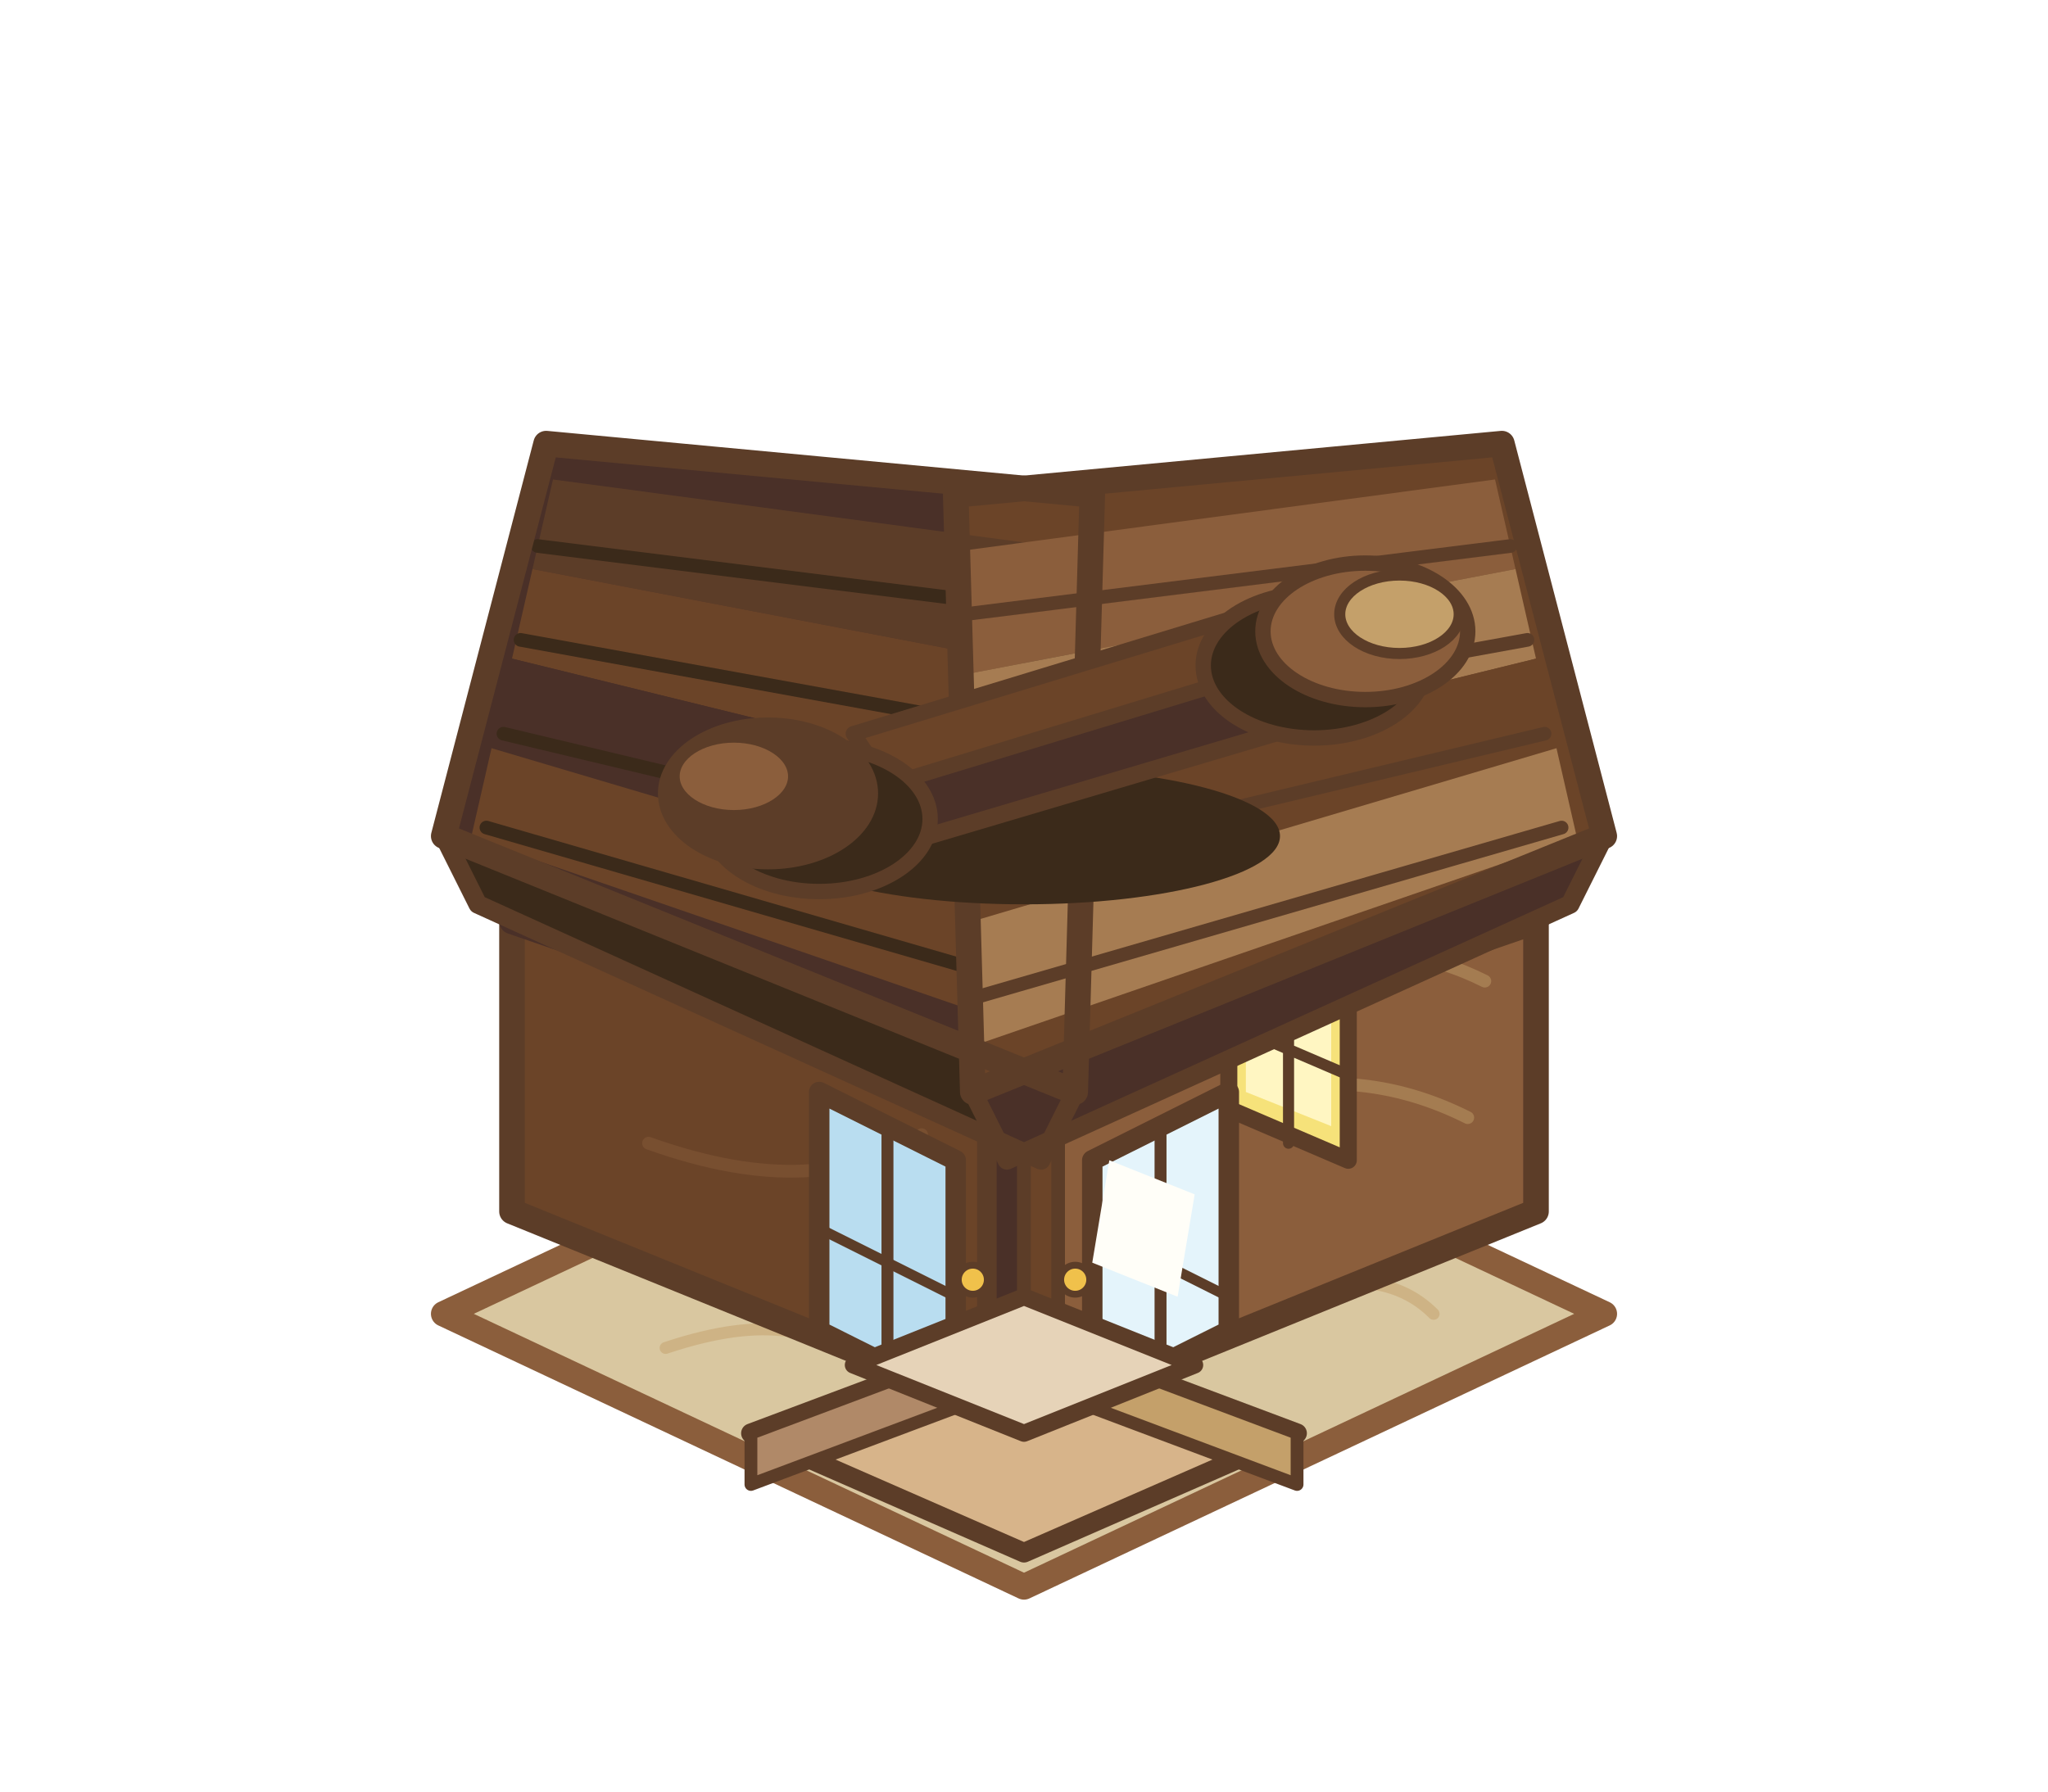
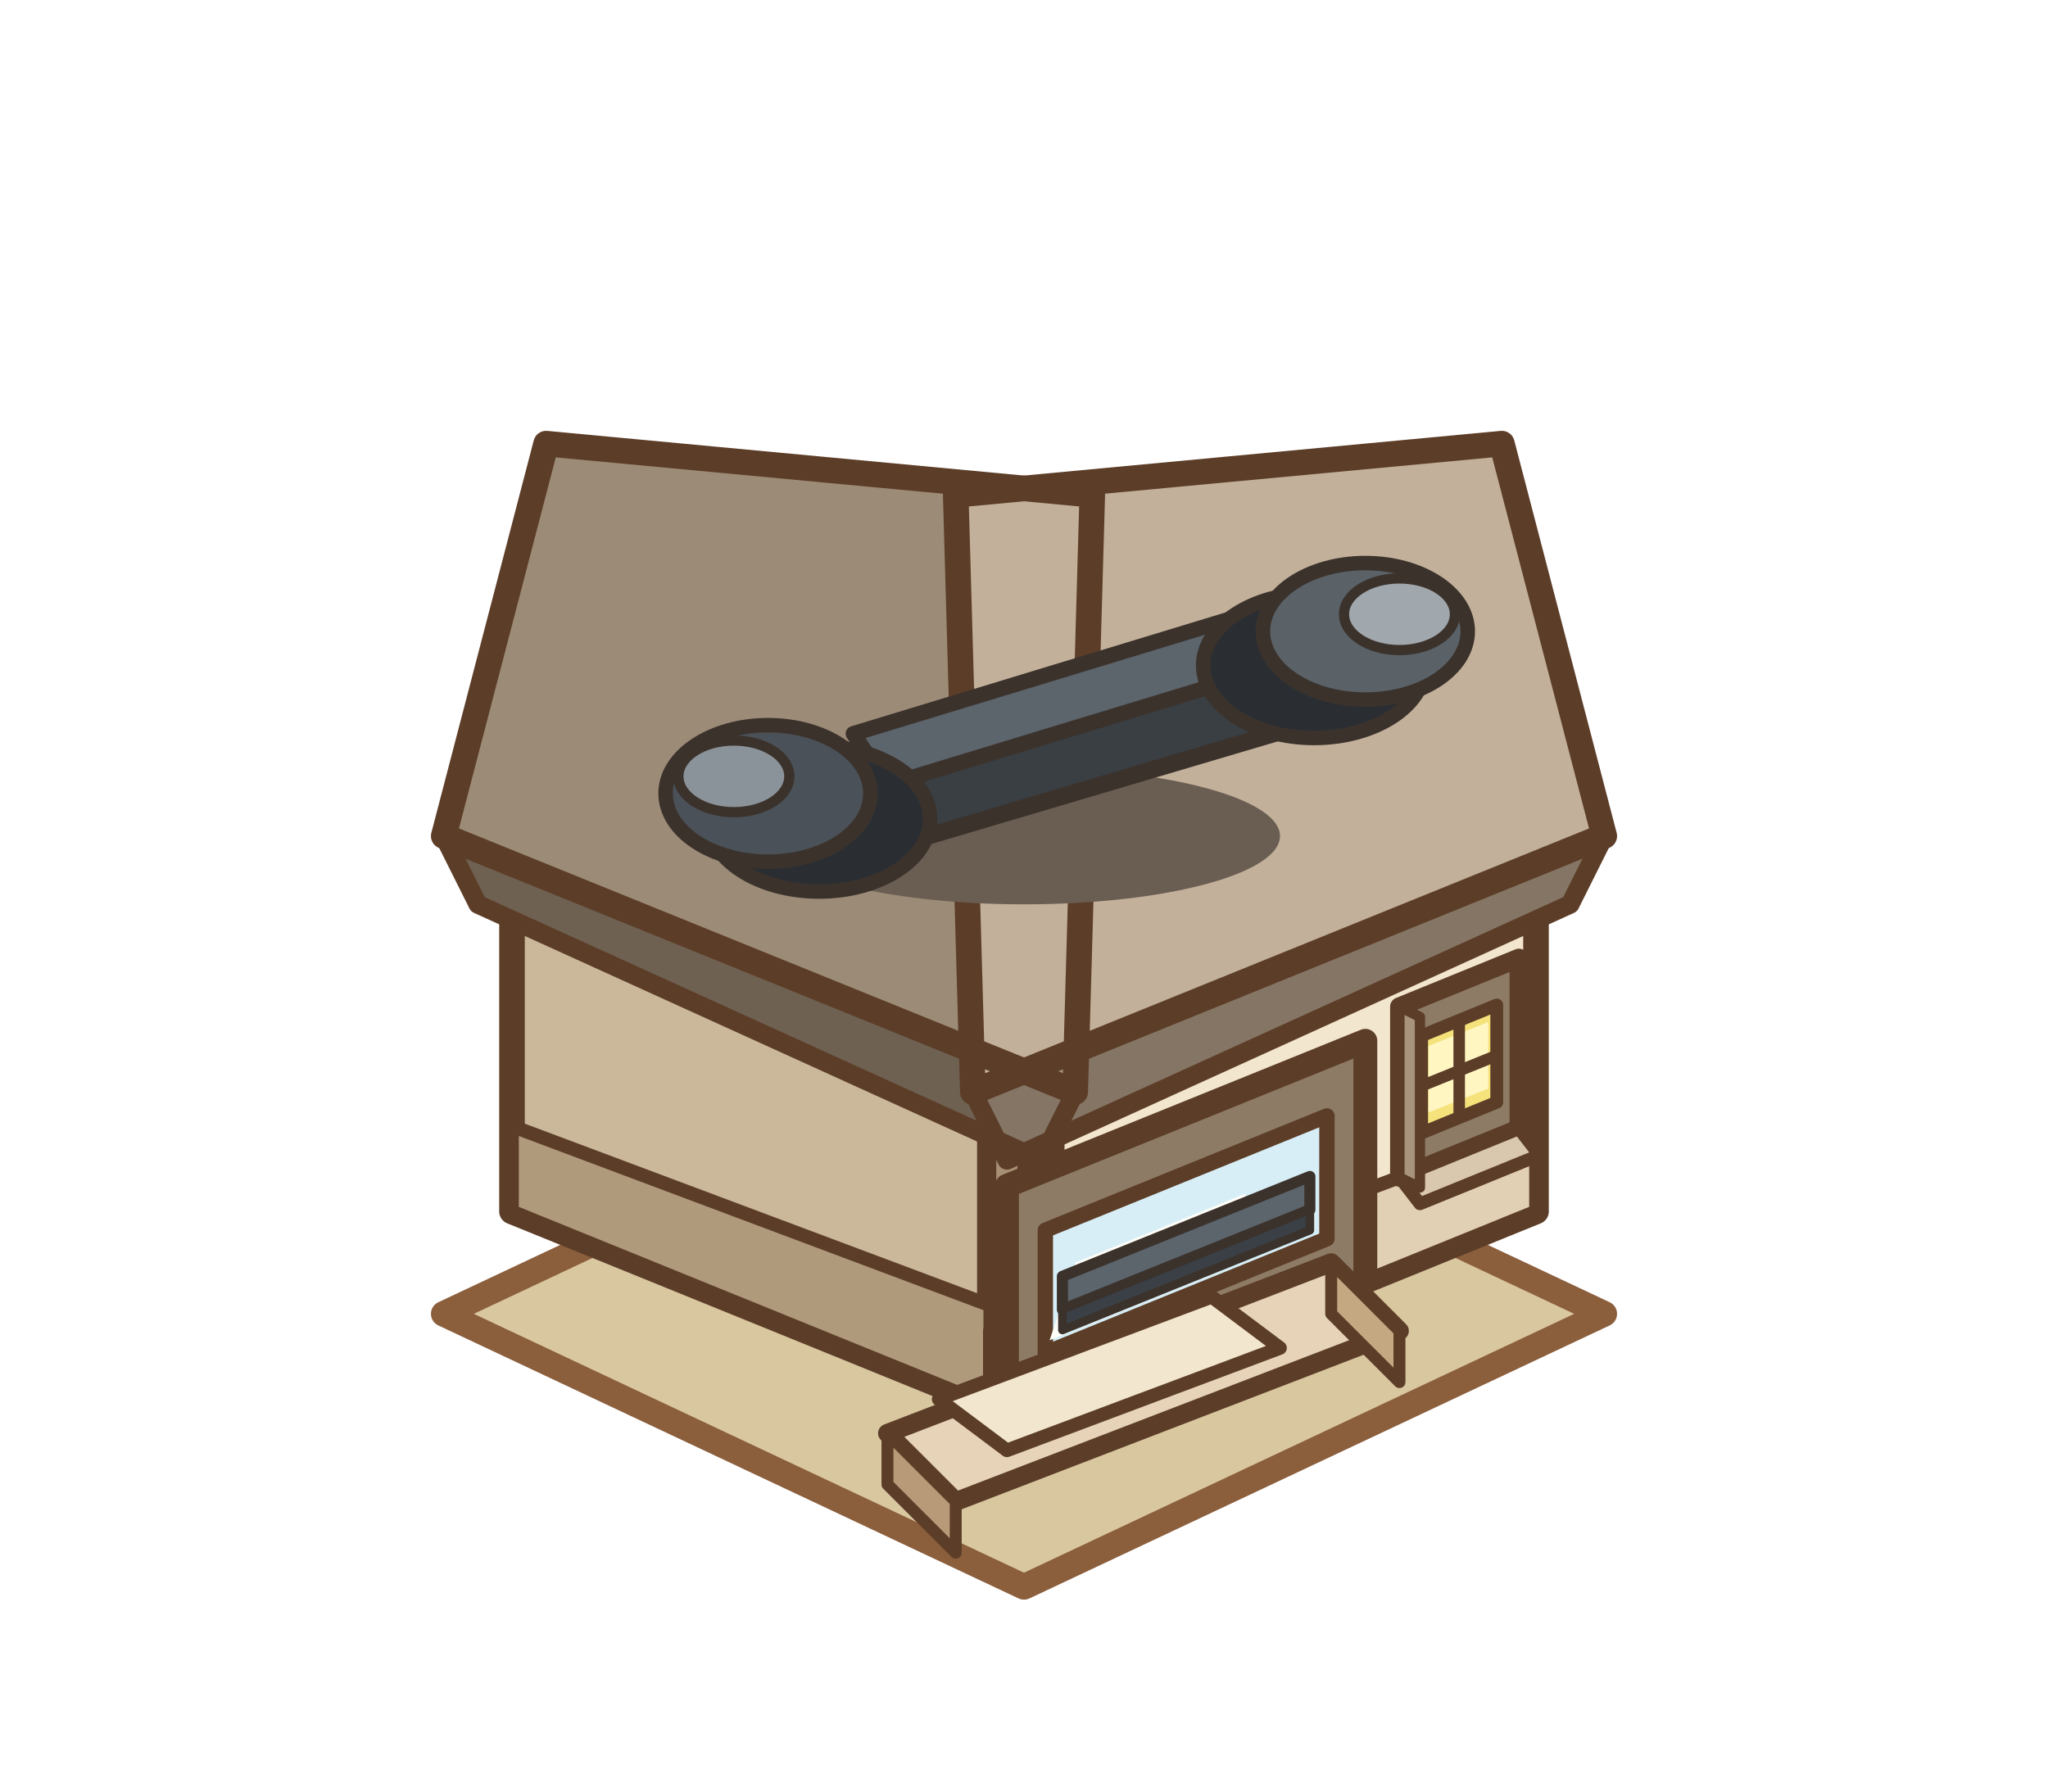
<svg xmlns="http://www.w3.org/2000/svg" viewBox="0 0 240 210" fill="none">
  <style>
    svg, svg * { pointer-events: none; }
    .bell { transform-box: view-box; transform-origin: 120px 78px; animation: bob 3.2s ease-in-out infinite; }
    .glint { animation: glint 2.8s ease-in-out infinite; }
    .lamp { animation: breathe 3.6s ease-in-out infinite; }
    @keyframes bob {
      0%, 100% { transform: translate(0, 0) rotate(-3.5deg); }
      50% { transform: translate(0, -7px) rotate(4.5deg); }
    }
    @keyframes glint {
      0%, 100% { opacity: .08; }
      50% { opacity: 1; }
    }
    @keyframes breathe {
      0%, 100% { opacity: .22; }
      50% { opacity: 1; }
    }
  </style>
  <polygon points="120,186 188,154 120,122 52,154" fill="#d9c7a0" stroke="#8b5e3c" stroke-width="3" stroke-linejoin="round" />
-   <path d="M78 158c12-4 18-2 24 2M148 152c10-3 16-2 20 2" stroke="#c4a06a" stroke-width="1.4" stroke-linecap="round" opacity=".5" />
-   <polygon points="124,168 60,142 60,92 124,116" fill="#6b4428" stroke="#5c3d28" stroke-width="3" stroke-linejoin="round" />
-   <polygon points="116,168 180,142 180,92 116,116" fill="#8b5e3c" stroke="#5c3d28" stroke-width="3" stroke-linejoin="round" />
-   <path d="M76 134c14 5 24 4 32-1M84 118c12 4 18 2 24-1" stroke="#8b5e3c" stroke-width="1.5" stroke-linecap="round" opacity=".4" />
-   <path d="M140 130c14-5 24-3 32 1M148 114c12-4 20-2 26 1" stroke="#c4a06a" stroke-width="1.5" stroke-linecap="round" opacity=".45" />
-   <path d="M60,108 L124,130" stroke="#4a3028" stroke-width="3" stroke-linecap="round" />
-   <path d="M180,108 L116,130" stroke="#5c3d28" stroke-width="3" stroke-linecap="round" />
-   <polygon points="116,168 120,170 120,114 116,112" fill="#4a3028" stroke="#5c3d28" stroke-width="1.6" stroke-linejoin="round" />
-   <polygon points="120,170 124,168 124,112 120,114" fill="#6b4428" stroke="#5c3d28" stroke-width="1.6" stroke-linejoin="round" />
-   <polygon points="158,136 144,130 144,108 158,114" fill="#f6e27a" stroke="#5c3d28" stroke-width="2" stroke-linejoin="round" />
-   <path class="lamp" d="M156,132 L146,128 L146,112 L156,116 Z" fill="#fff6c2" />
-   <path d="M151,110 L151,134 M144,120 L158,126" stroke="#5c3d28" stroke-width="1.3" stroke-linecap="round" />
-   <polygon points="112,164 96,156 96,128 112,136" fill="#b9ddf0" stroke="#5c3d28" stroke-width="2.4" stroke-linejoin="round" />
-   <polygon points="128,164 144,156 144,128 128,136" fill="#e4f4fb" stroke="#5c3d28" stroke-width="2.4" stroke-linejoin="round" />
-   <path d="M104,132 L104,160 M120,130 L120,166 M136,132 L136,160" stroke="#5c3d28" stroke-width="1.4" stroke-linecap="round" />
-   <path d="M96,144 L112,152 M128,144 L144,152" stroke="#5c3d28" stroke-width="1.2" stroke-linecap="round" />
-   <path class="glint" d="M130,136 L140,140 L138,152 L128,148 Z" fill="#fffef8" />
-   <circle cx="114" cy="150" r="1.7" fill="#f0c14b" stroke="#5c3d28" stroke-width="0.8" />
-   <circle cx="126" cy="150" r="1.7" fill="#f0c14b" stroke="#5c3d28" stroke-width="0.8" />
-   <polygon points="120,182 152,168 120,156 88,168" fill="#d7b48a" stroke="#5c3d28" stroke-width="2.3" stroke-linejoin="round" />
-   <polygon points="88,168 120,156 120,162 88,174" fill="#b08968" stroke="#5c3d28" stroke-width="1.5" stroke-linejoin="round" />
-   <polygon points="152,168 120,156 120,162 152,174" fill="#c4a06a" stroke="#5c3d28" stroke-width="1.5" stroke-linejoin="round" />
-   <polygon points="120,168 140,160 120,152 100,160" fill="#e6d3b8" stroke="#5c3d28" stroke-width="2" stroke-linejoin="round" />
-   <defs>
-     <clipPath id="gymRoofL">
-       <path d="M52,98 L126,128 L128,58 L64,52 Z" />
-     </clipPath>
-     <clipPath id="gymRoofR">
-       <path d="M188,98 L114,128 L112,58 L176,52 Z" />
-     </clipPath>
-   </defs>
-   <path d="M52,98 L126,128 L122,136 L56,106 Z" fill="#3b2a1a" />
-   <path d="M188,98 L114,128 L118,136 L184,106 Z" fill="#4a3028" />
-   <path d="M52,98 L126,128 L128,58 L64,52 Z" fill="#4a3028" />
-   <path d="M188,98 L114,128 L112,58 L176,52 Z" fill="#6b4428" />
-   <g clip-path="url(#gymRoofL)">
-     <path d="M64.8,56.2 L127.6,64.6 L127.2,79.1 L62.4,66.7 Z" fill="#5c3d28" />
-     <path d="M62.4,66.7 L127.2,79.1 L126.8,93.6 L60.0,77.2 Z" fill="#6b4428" />
-     <path d="M60.0,77.2 L126.8,93.6 L126.4,108.1 L57.6,87.7 Z" fill="#4a3028" />
-     <path d="M57.6,87.7 L126.4,108.1 L126.0,122.6 L55.2,98.2 Z" fill="#6b4428" />
-     <path d="M63,64 L127,72 M61,75 L127,87 M59,86 L126,102 M57,97 L126,117" stroke="#3b2a1a" stroke-width="1.6" stroke-linecap="round" />
-   </g>
-   <g clip-path="url(#gymRoofR)">
-     <path d="M175.2,56.2 L112.4,64.6 L112.8,79.1 L177.6,66.7 Z" fill="#8b5e3c" />
-     <path d="M177.6,66.7 L112.8,79.1 L113.2,93.6 L180.0,77.2 Z" fill="#a67c52" />
-     <path d="M180.0,77.2 L113.2,93.6 L113.6,108.1 L182.4,87.7 Z" fill="#6b4428" />
-     <path d="M182.4,87.7 L113.6,108.1 L114.0,122.6 L184.8,98.2 Z" fill="#a67c52" />
-     <path d="M177,64 L113,72 M179,75 L113,87 M181,86 L114,102 M183,97 L114,117" stroke="#5c3d28" stroke-width="1.6" stroke-linecap="round" />
-   </g>
+   <polygon points="124,168 60,142 60,92 124,116" fill="#cbb89a" stroke="#5c3d28" stroke-width="3" stroke-linejoin="round" />
+   <polygon points="116,168 180,142 180,92 116,116" fill="#f3e6cf" stroke="#5c3d28" stroke-width="3" stroke-linejoin="round" />
+   <polygon points="124,168 60,142 60,132 124,156" fill="#b09a7c" stroke="#5c3d28" stroke-width="1.6" stroke-linejoin="round" />
+   <polygon points="116,168 180,142 180,132 116,156" fill="#e2d0b4" stroke="#5c3d28" stroke-width="1.6" stroke-linejoin="round" />
+   <polygon points="116,168 120,170 120,114 116,112" fill="#a89074" stroke="#5c3d28" stroke-width="1.5" stroke-linejoin="round" />
+   <polygon points="120,170 124,168 124,112 120,114" fill="#c4b094" stroke="#5c3d28" stroke-width="1.5" stroke-linejoin="round" />
+   <polygon points="164,118 178,112.3 178,132.3 164,138" fill="#8d7b66" stroke="#5c3d28" stroke-width="2.2" stroke-linejoin="round" />
+   <polygon points="166.6,121.4 175.4,117.8 175.4,129.2 166.6,132.8" fill="#f6e27a" stroke="#5c3d28" stroke-width="1.5" stroke-linejoin="round" />
+   <path class="lamp" d="M167.4,122.6 L174.4,119.8 L174.4,127.6 L167.4,130.4 Z" fill="#fff6c2" />
+   <path d="M171,119.6 L171,131" stroke="#5c3d28" stroke-width="1.35" stroke-linecap="round" />
+   <path d="M166.8,127.2 L175.2,123.8" stroke="#5c3d28" stroke-width="1.35" stroke-linecap="round" />
+   <polygon points="164,138 178,132.3 180.4,135.4 166.4,141.1" fill="#d9c7ae" stroke="#5c3d28" stroke-width="1.5" stroke-linejoin="round" />
+   <polygon points="164,118 166.4,119.2 166.4,139.2 164,138" fill="#a8947c" stroke="#5c3d28" stroke-width="1.2" stroke-linejoin="round" />
+   <polygon points="118,139 160,122 160,150 118,167" fill="#8d7b66" stroke="#5c3d28" stroke-width="2.8" stroke-linejoin="round" />
+   <polygon points="122.5,144.2 155.5,130.8 155.5,145.2 122.5,158.6" fill="#d7eef6" stroke="#5c3d28" stroke-width="1.8" stroke-linejoin="round" />
+   <path class="glint" d="M126,148 L146,139.9 L143,149 L123,157.1 Z" fill="#fffef8" />
+   <polygon points="124.5,149.6 153.5,137.9 153.5,141.8 124.5,153.5" fill="#5c646c" stroke="#3b322c" stroke-width="1.3" stroke-linejoin="round" />
+   <polygon points="124.5,153.5 153.5,141.8 153.5,144.2 124.5,155.9" fill="#3a4046" stroke="#3b322c" stroke-width="1" stroke-linejoin="round" />
+   <polygon points="112,176 164,156 156,148 104,168" fill="#e6d3b8" stroke="#5c3d28" stroke-width="2.2" stroke-linejoin="round" />
+   <polygon points="104,168 112,176 112,182 104,174" fill="#b89a78" stroke="#5c3d28" stroke-width="1.4" stroke-linejoin="round" />
+   <polygon points="164,156 156,148 156,154 164,162" fill="#c4a882" stroke="#5c3d28" stroke-width="1.4" stroke-linejoin="round" />
+   <polygon points="118,170 150,158 142,152 110,164" fill="#f3e6cf" stroke="#5c3d28" stroke-width="1.6" stroke-linejoin="round" />
+   <path d="M52,98 L126,128 L122,136 L56,106 Z" fill="#6f6152" />
+   <path d="M188,98 L114,128 L118,136 L184,106 Z" fill="#857564" />
+   <path d="M52,98 L126,128 L128,58 L64,52 Z" fill="#9c8b76" />
+   <path d="M188,98 L114,128 L112,58 L176,52 Z" fill="#c2b09a" />
  <path d="M52,98 L126,128 L128,58 L64,52 Z" fill="none" stroke="#5c3d28" stroke-width="3" stroke-linejoin="round" />
  <path d="M188,98 L114,128 L112,58 L176,52 Z" fill="none" stroke="#5c3d28" stroke-width="3" stroke-linejoin="round" />
  <path d="M52,98 L126,128 L122,136 L56,106 Z" fill="none" stroke="#5c3d28" stroke-width="2.2" stroke-linejoin="round" />
  <path d="M188,98 L114,128 L118,136 L184,106 Z" fill="none" stroke="#5c3d28" stroke-width="2.2" stroke-linejoin="round" />
-   <ellipse cx="120" cy="98" rx="30" ry="8" fill="#3b2a1a" />
+   <ellipse cx="120" cy="98" rx="30" ry="8" fill="#6a5e52" />
  <g class="bell">
-     <polygon points="96,92 150,76 156,84 102,100" fill="#4a3028" stroke="#5c3d28" stroke-width="2" stroke-linejoin="round" />
-     <polygon points="100,86 146,72 150,78 104,92" fill="#6b4428" stroke="#5c3d28" stroke-width="1.8" stroke-linejoin="round" />
-     <ellipse cx="96" cy="96" rx="13" ry="8.5" fill="#3b2a1a" stroke="#5c3d28" stroke-width="1.8" />
-     <ellipse cx="90" cy="93" rx="12" ry="8" fill="#5c3d28" stroke="#5c3d28" stroke-width="1.8" />
-     <ellipse cx="86" cy="91" rx="7" ry="4.6" fill="#8b5e3c" stroke="#5c3d28" stroke-width="1.3" />
-     <ellipse cx="154" cy="78" rx="13" ry="8.5" fill="#3b2a1a" stroke="#5c3d28" stroke-width="1.8" />
-     <ellipse cx="160" cy="74" rx="12" ry="8" fill="#8b5e3c" stroke="#5c3d28" stroke-width="1.8" />
-     <ellipse cx="164" cy="72" rx="7" ry="4.6" fill="#c4a06a" stroke="#5c3d28" stroke-width="1.3" />
+     <polygon points="96,92 150,76 156,84 102,100" fill="#3a3f44" stroke="#3b322c" stroke-width="2" stroke-linejoin="round" />
+     <polygon points="100,86 146,72 150,78 104,92" fill="#5c646c" stroke="#3b322c" stroke-width="1.8" stroke-linejoin="round" />
+     <ellipse cx="96" cy="96" rx="13" ry="8.5" fill="#2a2e32" stroke="#3b322c" stroke-width="1.7" />
+     <ellipse cx="90" cy="93" rx="12" ry="8" fill="#4a5158" stroke="#3b322c" stroke-width="1.7" />
+     <ellipse cx="86" cy="91" rx="6.5" ry="4.2" fill="#8b939a" stroke="#3b322c" stroke-width="1.2" />
+     <ellipse cx="154" cy="78" rx="13" ry="8.5" fill="#2a2e32" stroke="#3b322c" stroke-width="1.7" />
+     <ellipse cx="160" cy="74" rx="12" ry="8" fill="#5a6268" stroke="#3b322c" stroke-width="1.7" />
+     <ellipse cx="164" cy="72" rx="6.5" ry="4.2" fill="#a0a7ad" stroke="#3b322c" stroke-width="1.2" />
  </g>
</svg>
